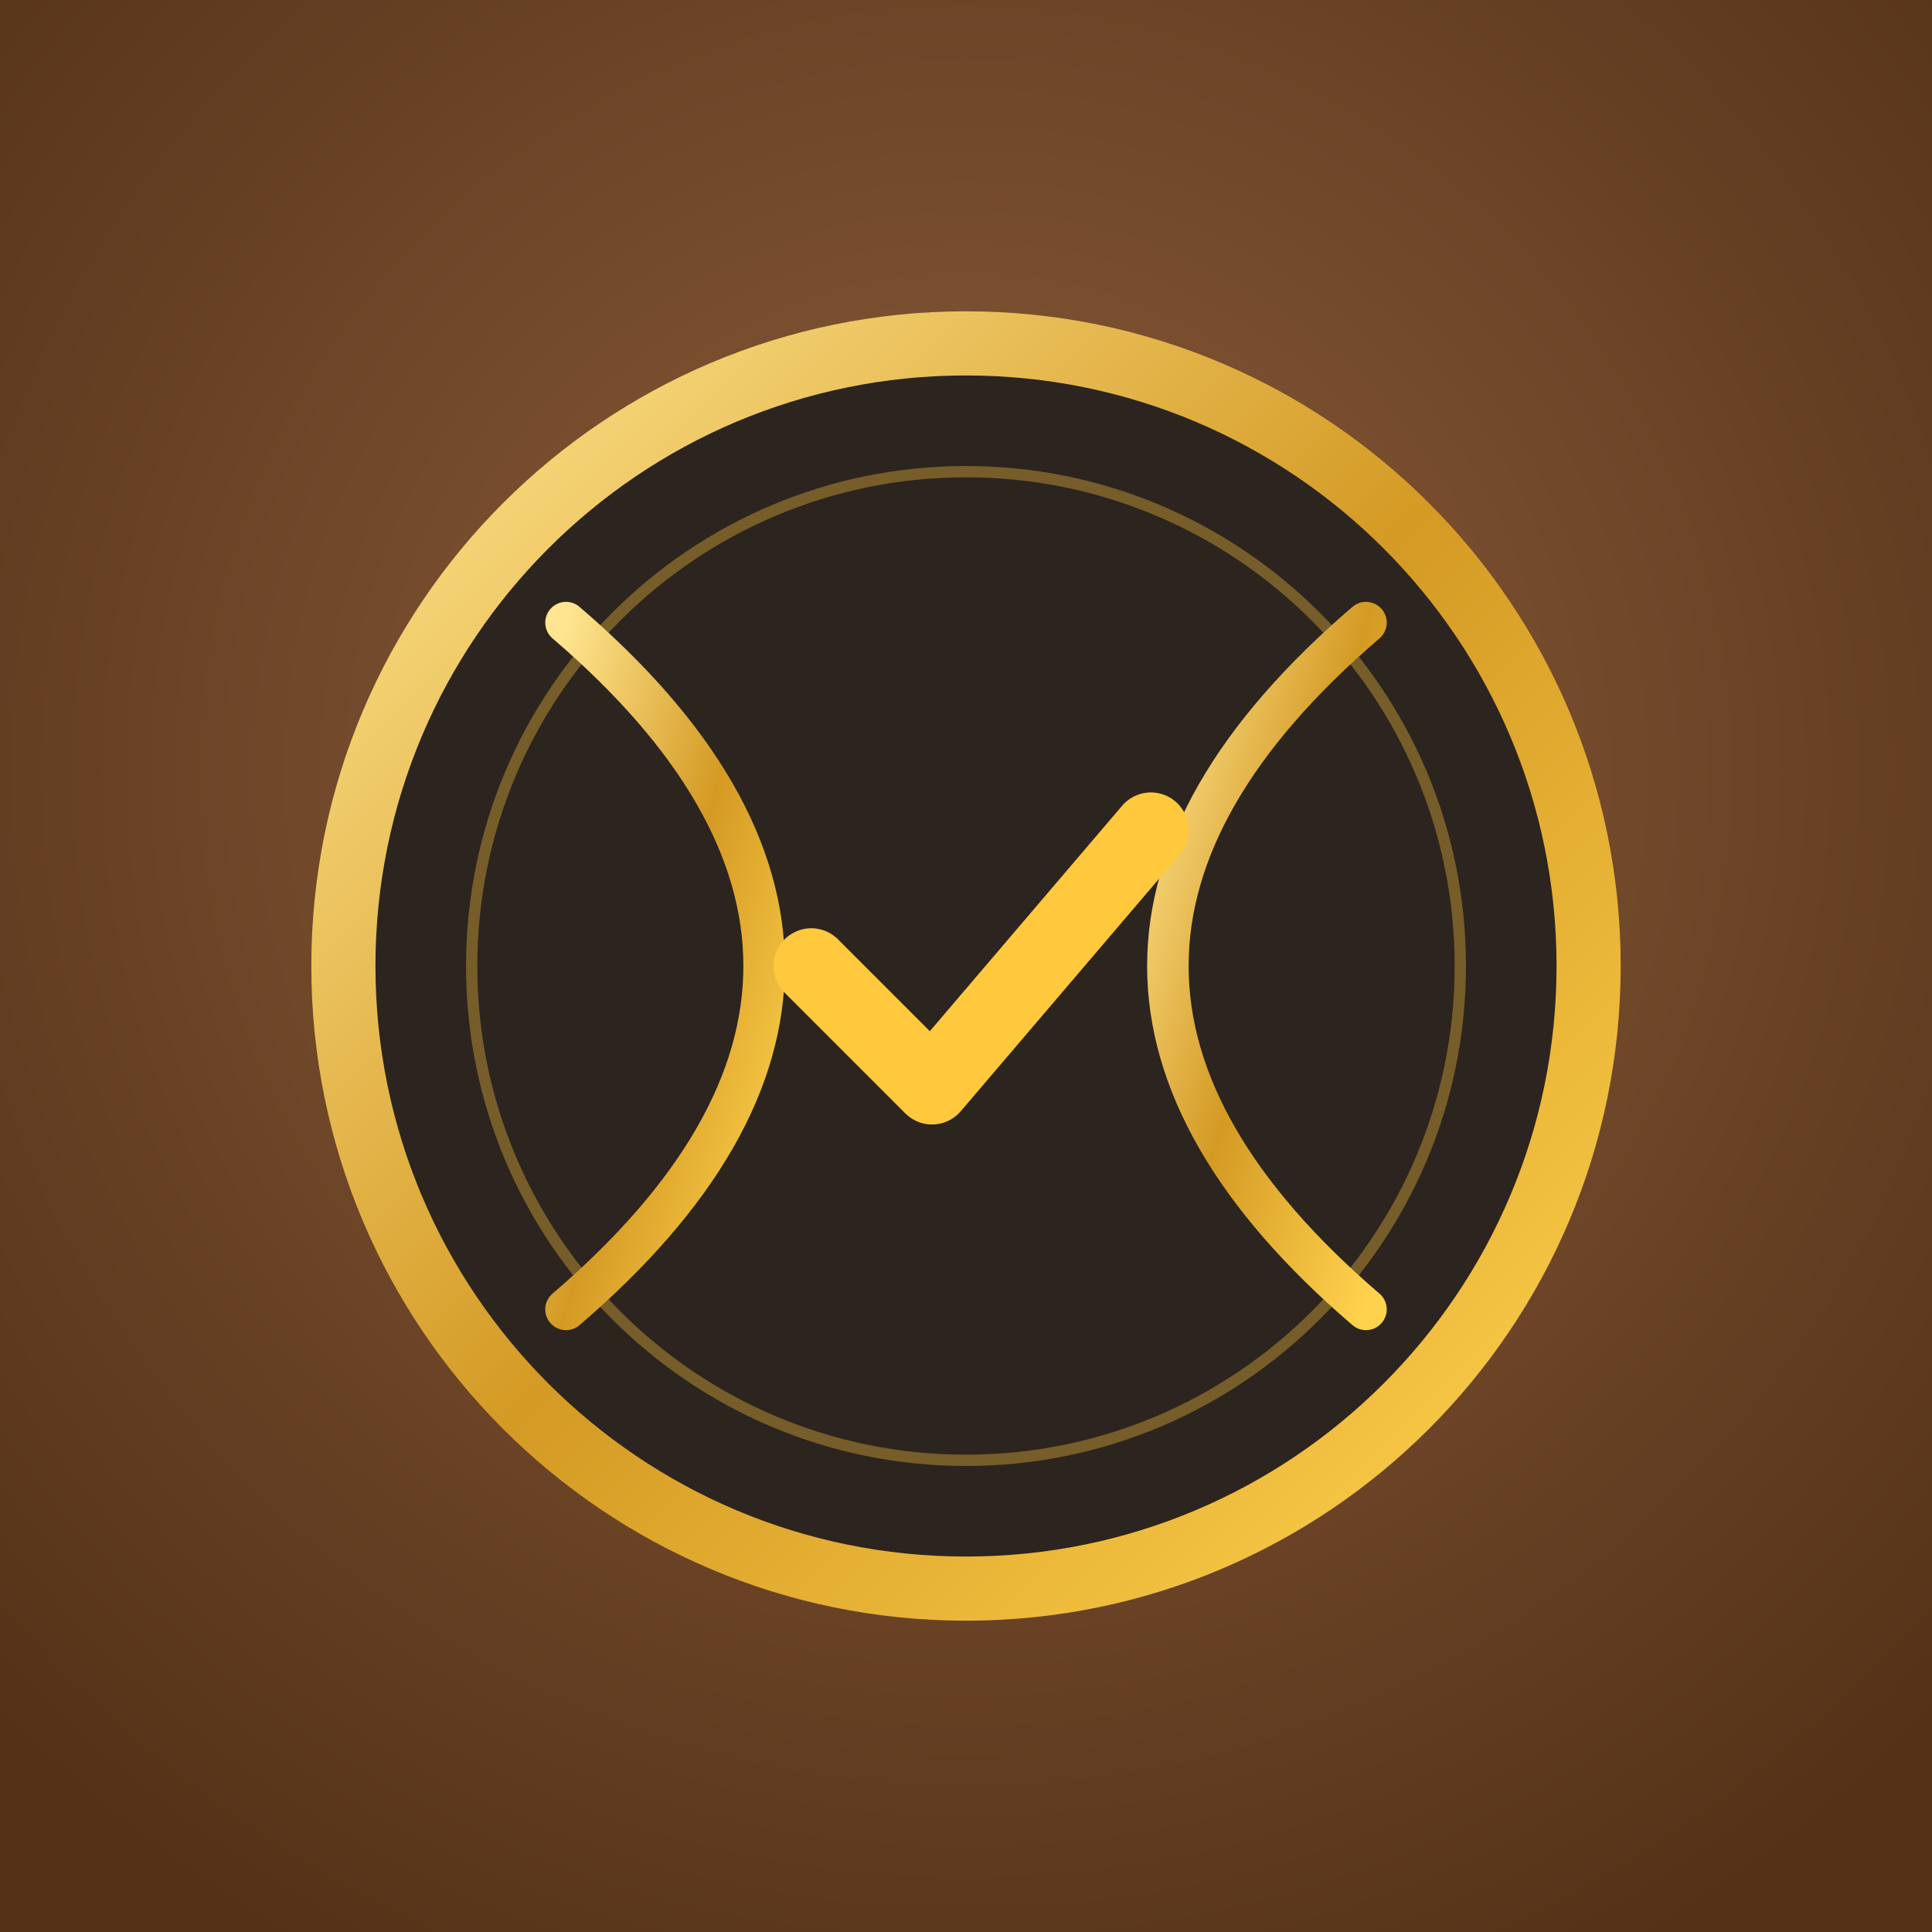
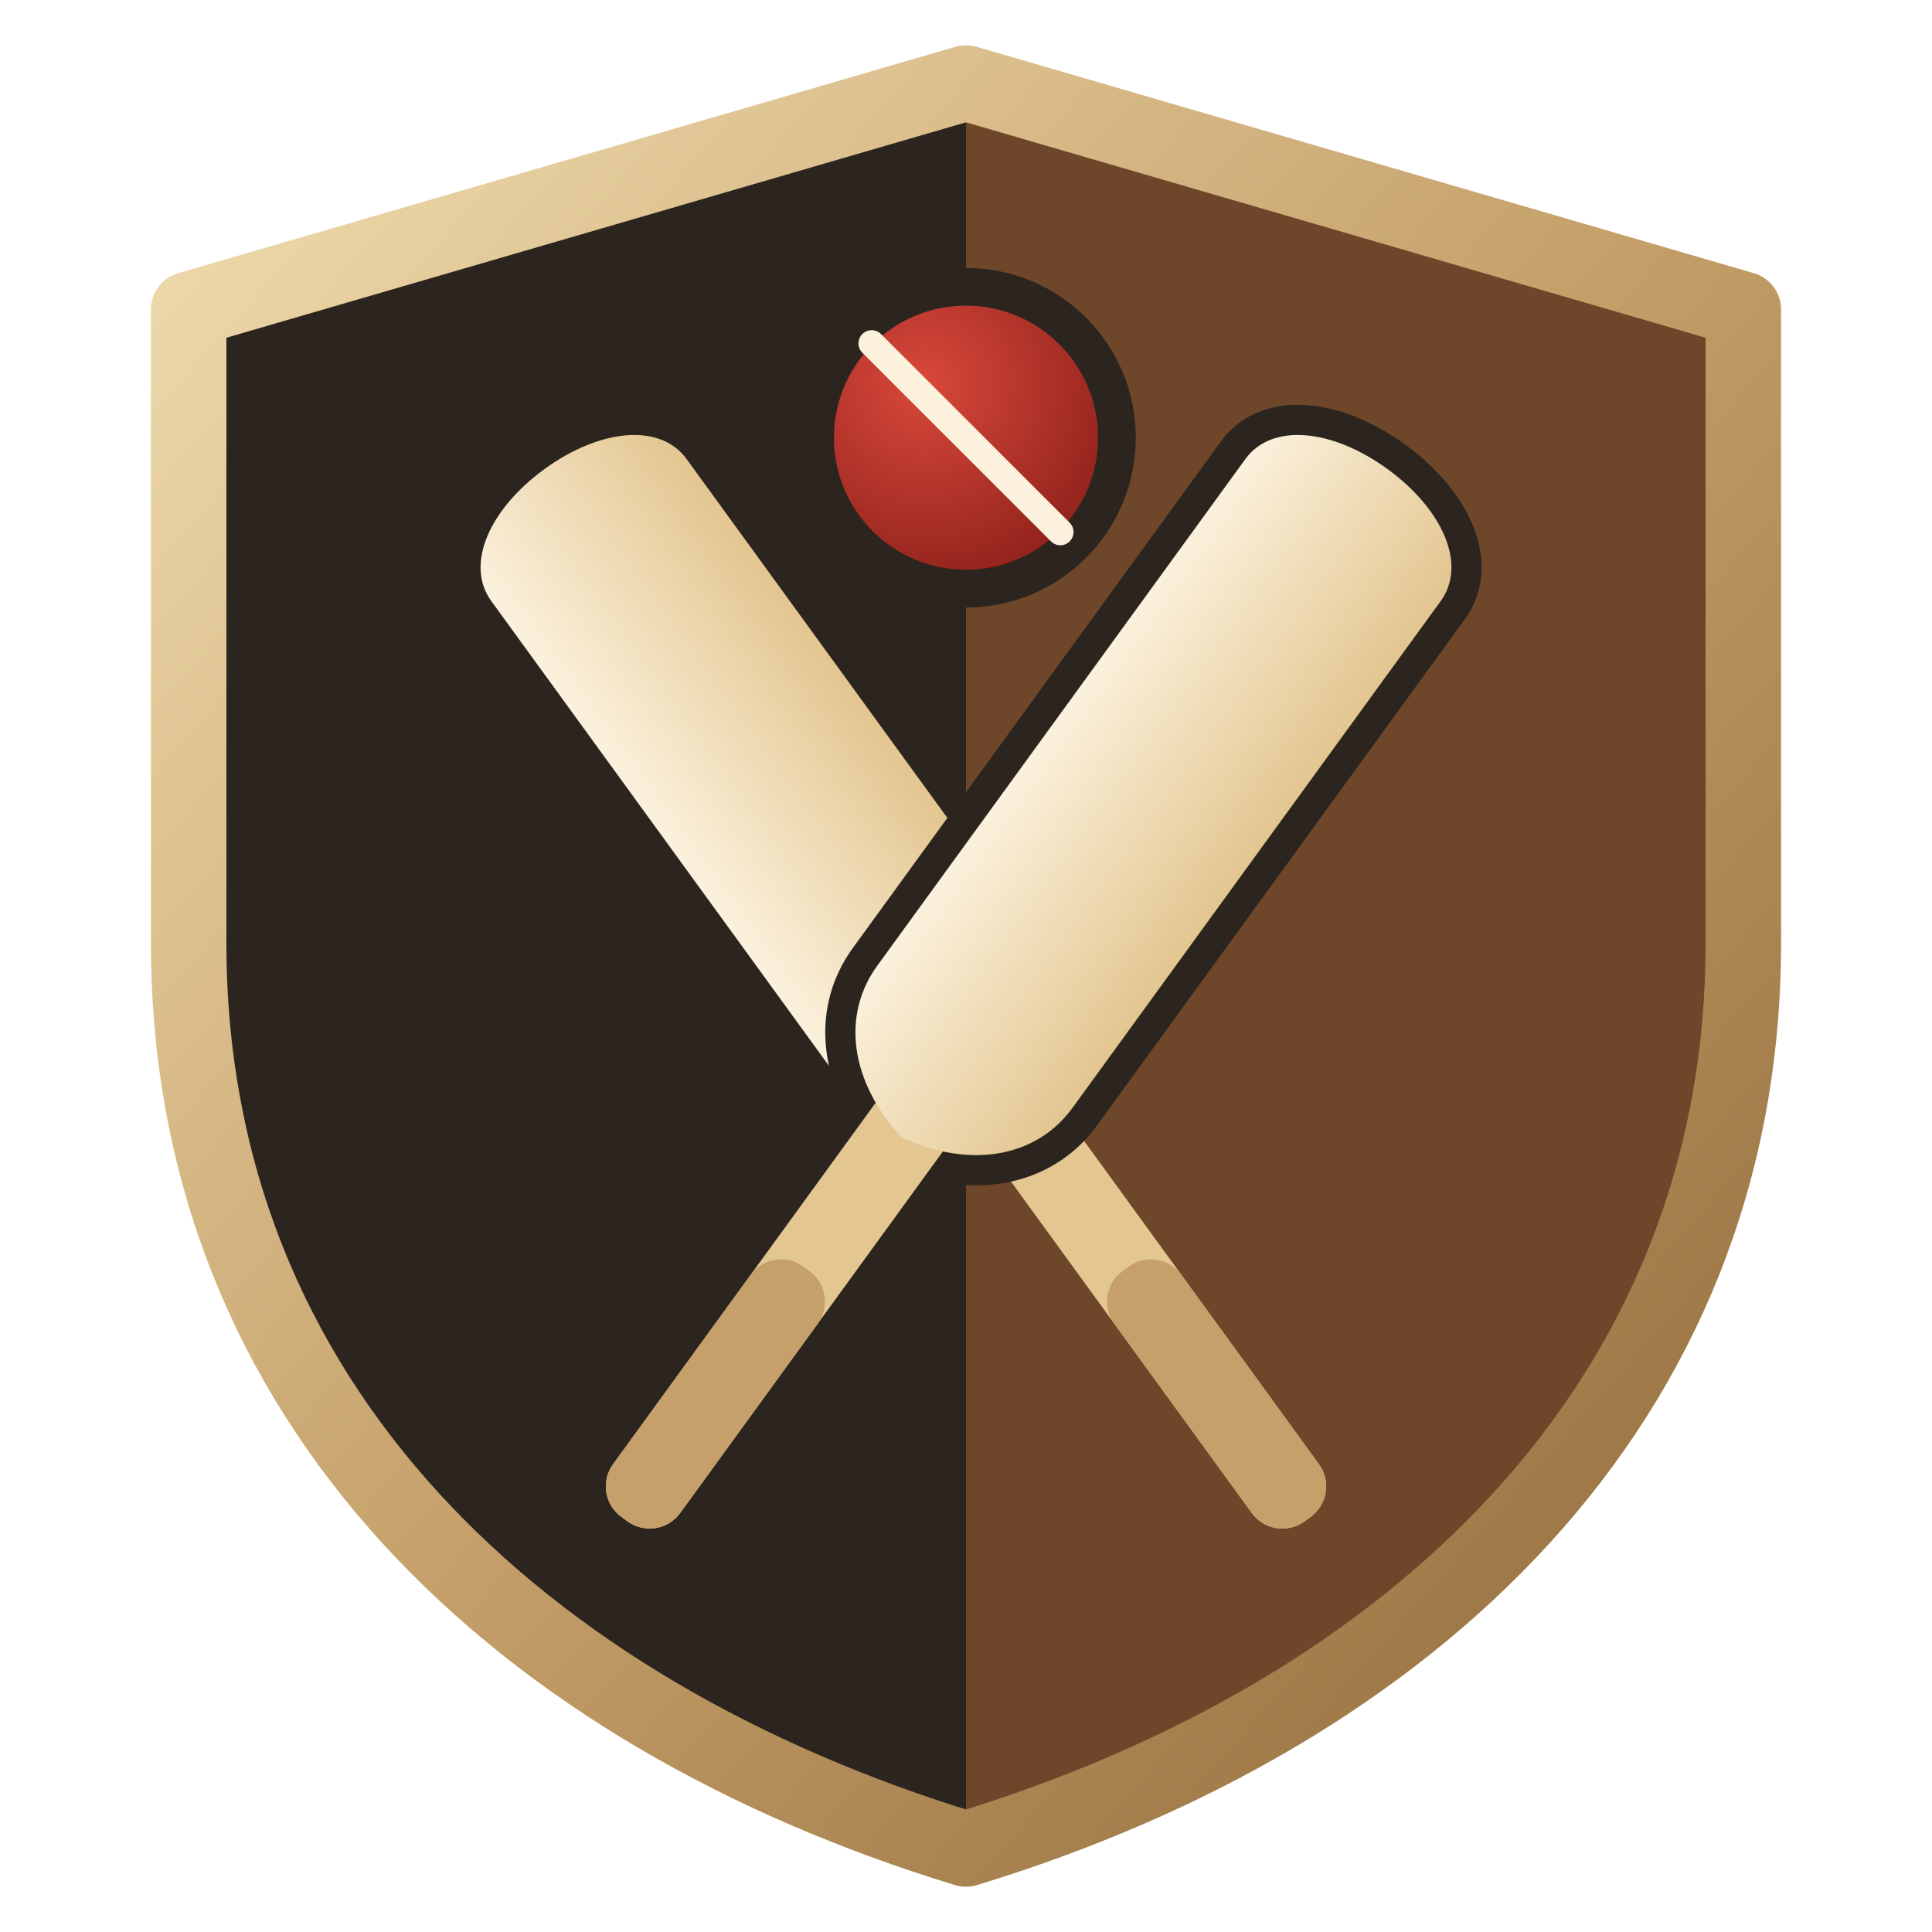
- <svg xmlns="http://www.w3.org/2000/svg" width="1024" height="1024" viewBox="0 0 1024 1024">
+ <svg xmlns="http://www.w3.org/2000/svg" viewBox="0 0 512 512" role="img" aria-label="The Rivalry League">
  <defs>
-     <radialGradient id="bg" cx="50%" cy="40%" r="70%">
-       <stop offset="0" stop-color="#8c5e3c" />
-       <stop offset="1" stop-color="#543117" />
+     <linearGradient id="rim" x1="0" y1="0" x2="1" y2="1">
+       <stop offset="0" stop-color="#f0dcae" />
+       <stop offset="0.5" stop-color="#c5a06a" />
+       <stop offset="1" stop-color="#8f6a3a" />
+     </linearGradient>
+     <linearGradient id="willow" x1="0" y1="0" x2="1" y2="0">
+       <stop offset="0" stop-color="#fbf1dc" />
+       <stop offset="1" stop-color="#e3c690" />
+     </linearGradient>
+     <radialGradient id="leather" cx="0.36" cy="0.32" r="0.75">
+       <stop offset="0" stop-color="#d9483b" />
+       <stop offset="1" stop-color="#8a1f18" />
    </radialGradient>
-     <linearGradient id="gold" x1="0" y1="0" x2="1" y2="1">
-       <stop offset="0" stop-color="#ffe58f" />
-       <stop offset="0.5" stop-color="#d49a24" />
-       <stop offset="1" stop-color="#ffd24d" />
-     </linearGradient>
+     <g id="bat">
+       <rect x="245" y="286" width="22" height="168" rx="10" fill="#e3c690" />
+       <rect x="245" y="372" width="22" height="82" rx="10" fill="#c5a06a" />
+       <path d="M224 130c0-12 14-20 32-20s32 8 32 20v166c0 16-12 29-32 33-20-4-32-17-32-33z" fill="url(#willow)" />
+     </g>
  </defs>
-   <rect width="1024" height="1024" fill="url(#bg)" />
-   <circle cx="512" cy="512" r="330" fill="#2c241e" stroke="url(#gold)" stroke-width="34" />
-   <circle cx="512" cy="512" r="262" fill="none" stroke="#ffc83d" stroke-opacity="0.35" stroke-width="6" />
-   <path d="M300 330 C 440 450, 440 574, 300 694" fill="none" stroke="url(#gold)" stroke-width="22" stroke-linecap="round" />
-   <path d="M724 330 C 584 450, 584 574, 724 694" fill="none" stroke="url(#gold)" stroke-width="22" stroke-linecap="round" />
-   <path d="M512 330 L512 694" stroke="url(#gold)" stroke-width="18" stroke-linecap="round" stroke-dasharray="2 40" />
-   <path d="M430 512 L494 576 L610 440" fill="none" stroke="#ffc83d" stroke-width="40" stroke-linecap="round" stroke-linejoin="round" />
+   <path d="M256 22 462 82v168c0 122-88 204-206 240C138 454 50 372 50 250V82z" fill="#2c241e" />
+   <path d="M256 22 462 82v168c0 122-88 204-206 240z" fill="#6e472b" />
+   <path d="M256 22 462 82v168c0 122-88 204-206 240C138 454 50 372 50 250V82z" fill="none" stroke="url(#rim)" stroke-width="20" stroke-linejoin="round" />
+   <use href="#bat" transform="translate(0 -22) rotate(-36 256 300)" />
+   <g transform="translate(0 -22) rotate(36 256 300)">
+     <path d="M224 130c0-12 14-20 32-20s32 8 32 20v166c0 16-12 29-32 33-20-4-32-17-32-33z" fill="none" stroke="#2c241e" stroke-width="16" />
+     <rect x="245" y="320" width="22" height="134" rx="10" fill="none" stroke="#2c241e" stroke-width="14" />
+     <use href="#bat" />
+   </g>
+   <circle cx="256" cy="116" r="40" fill="url(#leather)" stroke="#2c241e" stroke-width="10" />
+   <path d="M231 91c17 17 33 33 50 50" fill="none" stroke="#fbf1dc" stroke-width="7" stroke-linecap="round" />
</svg>
